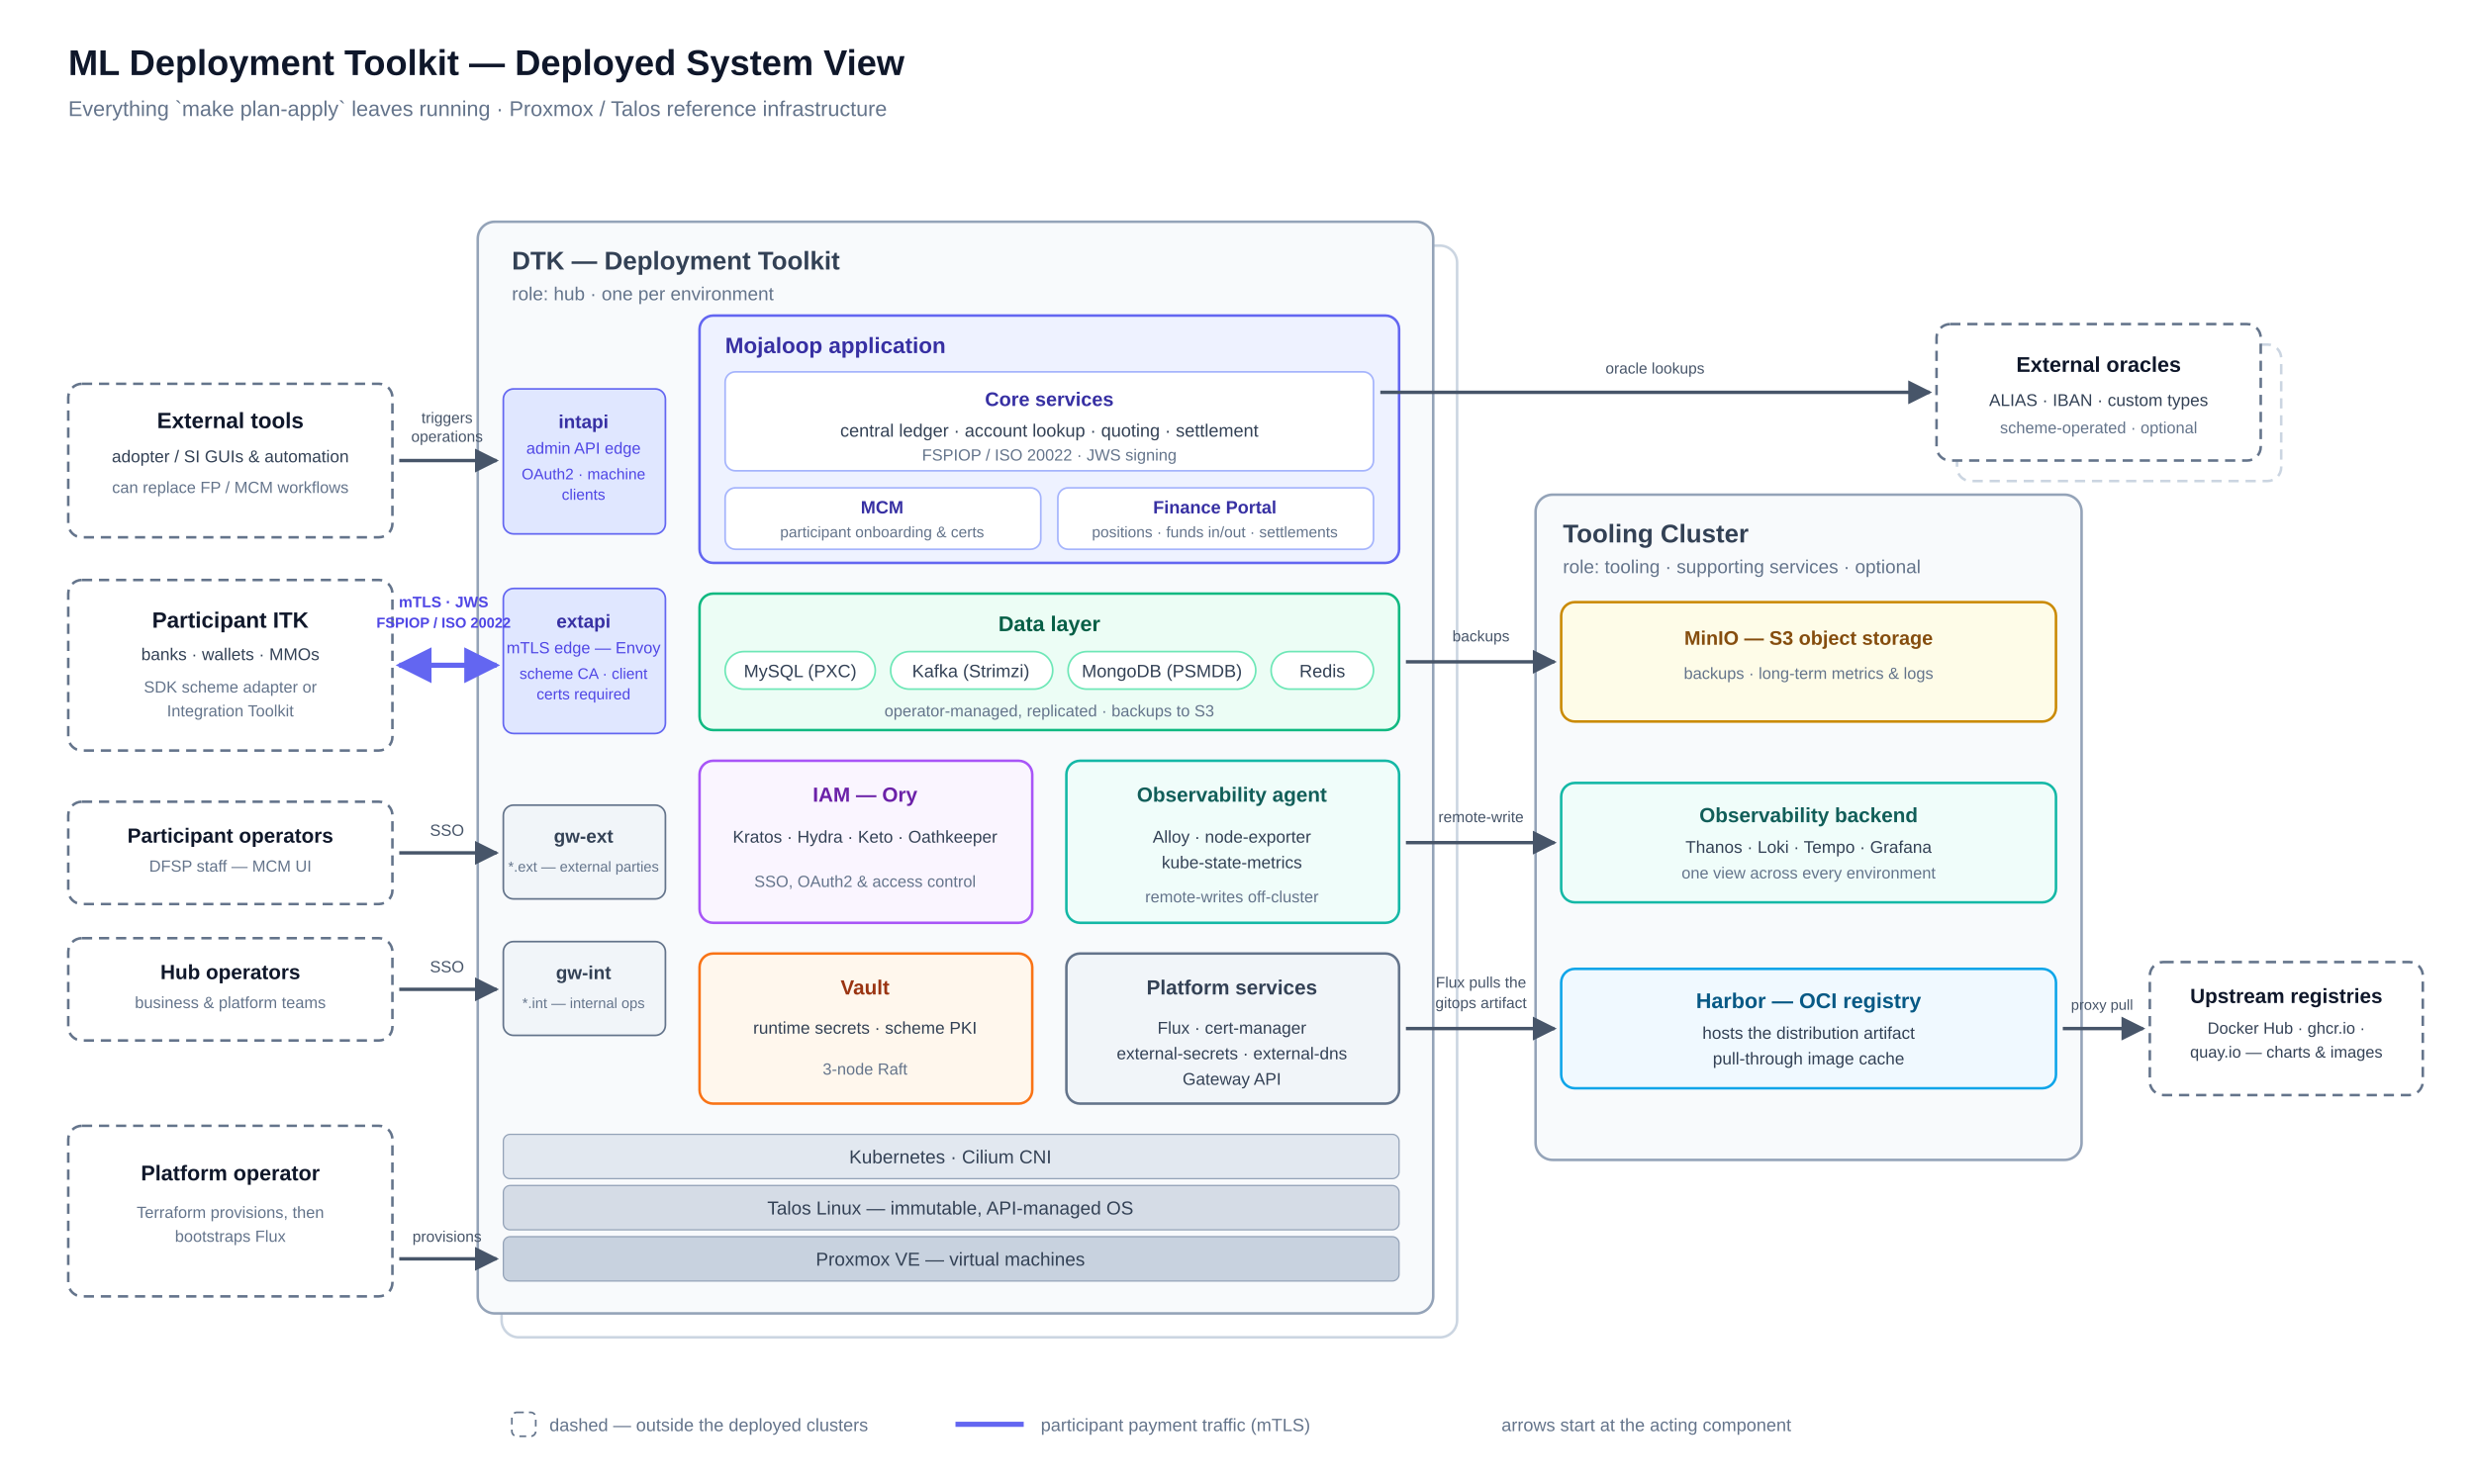
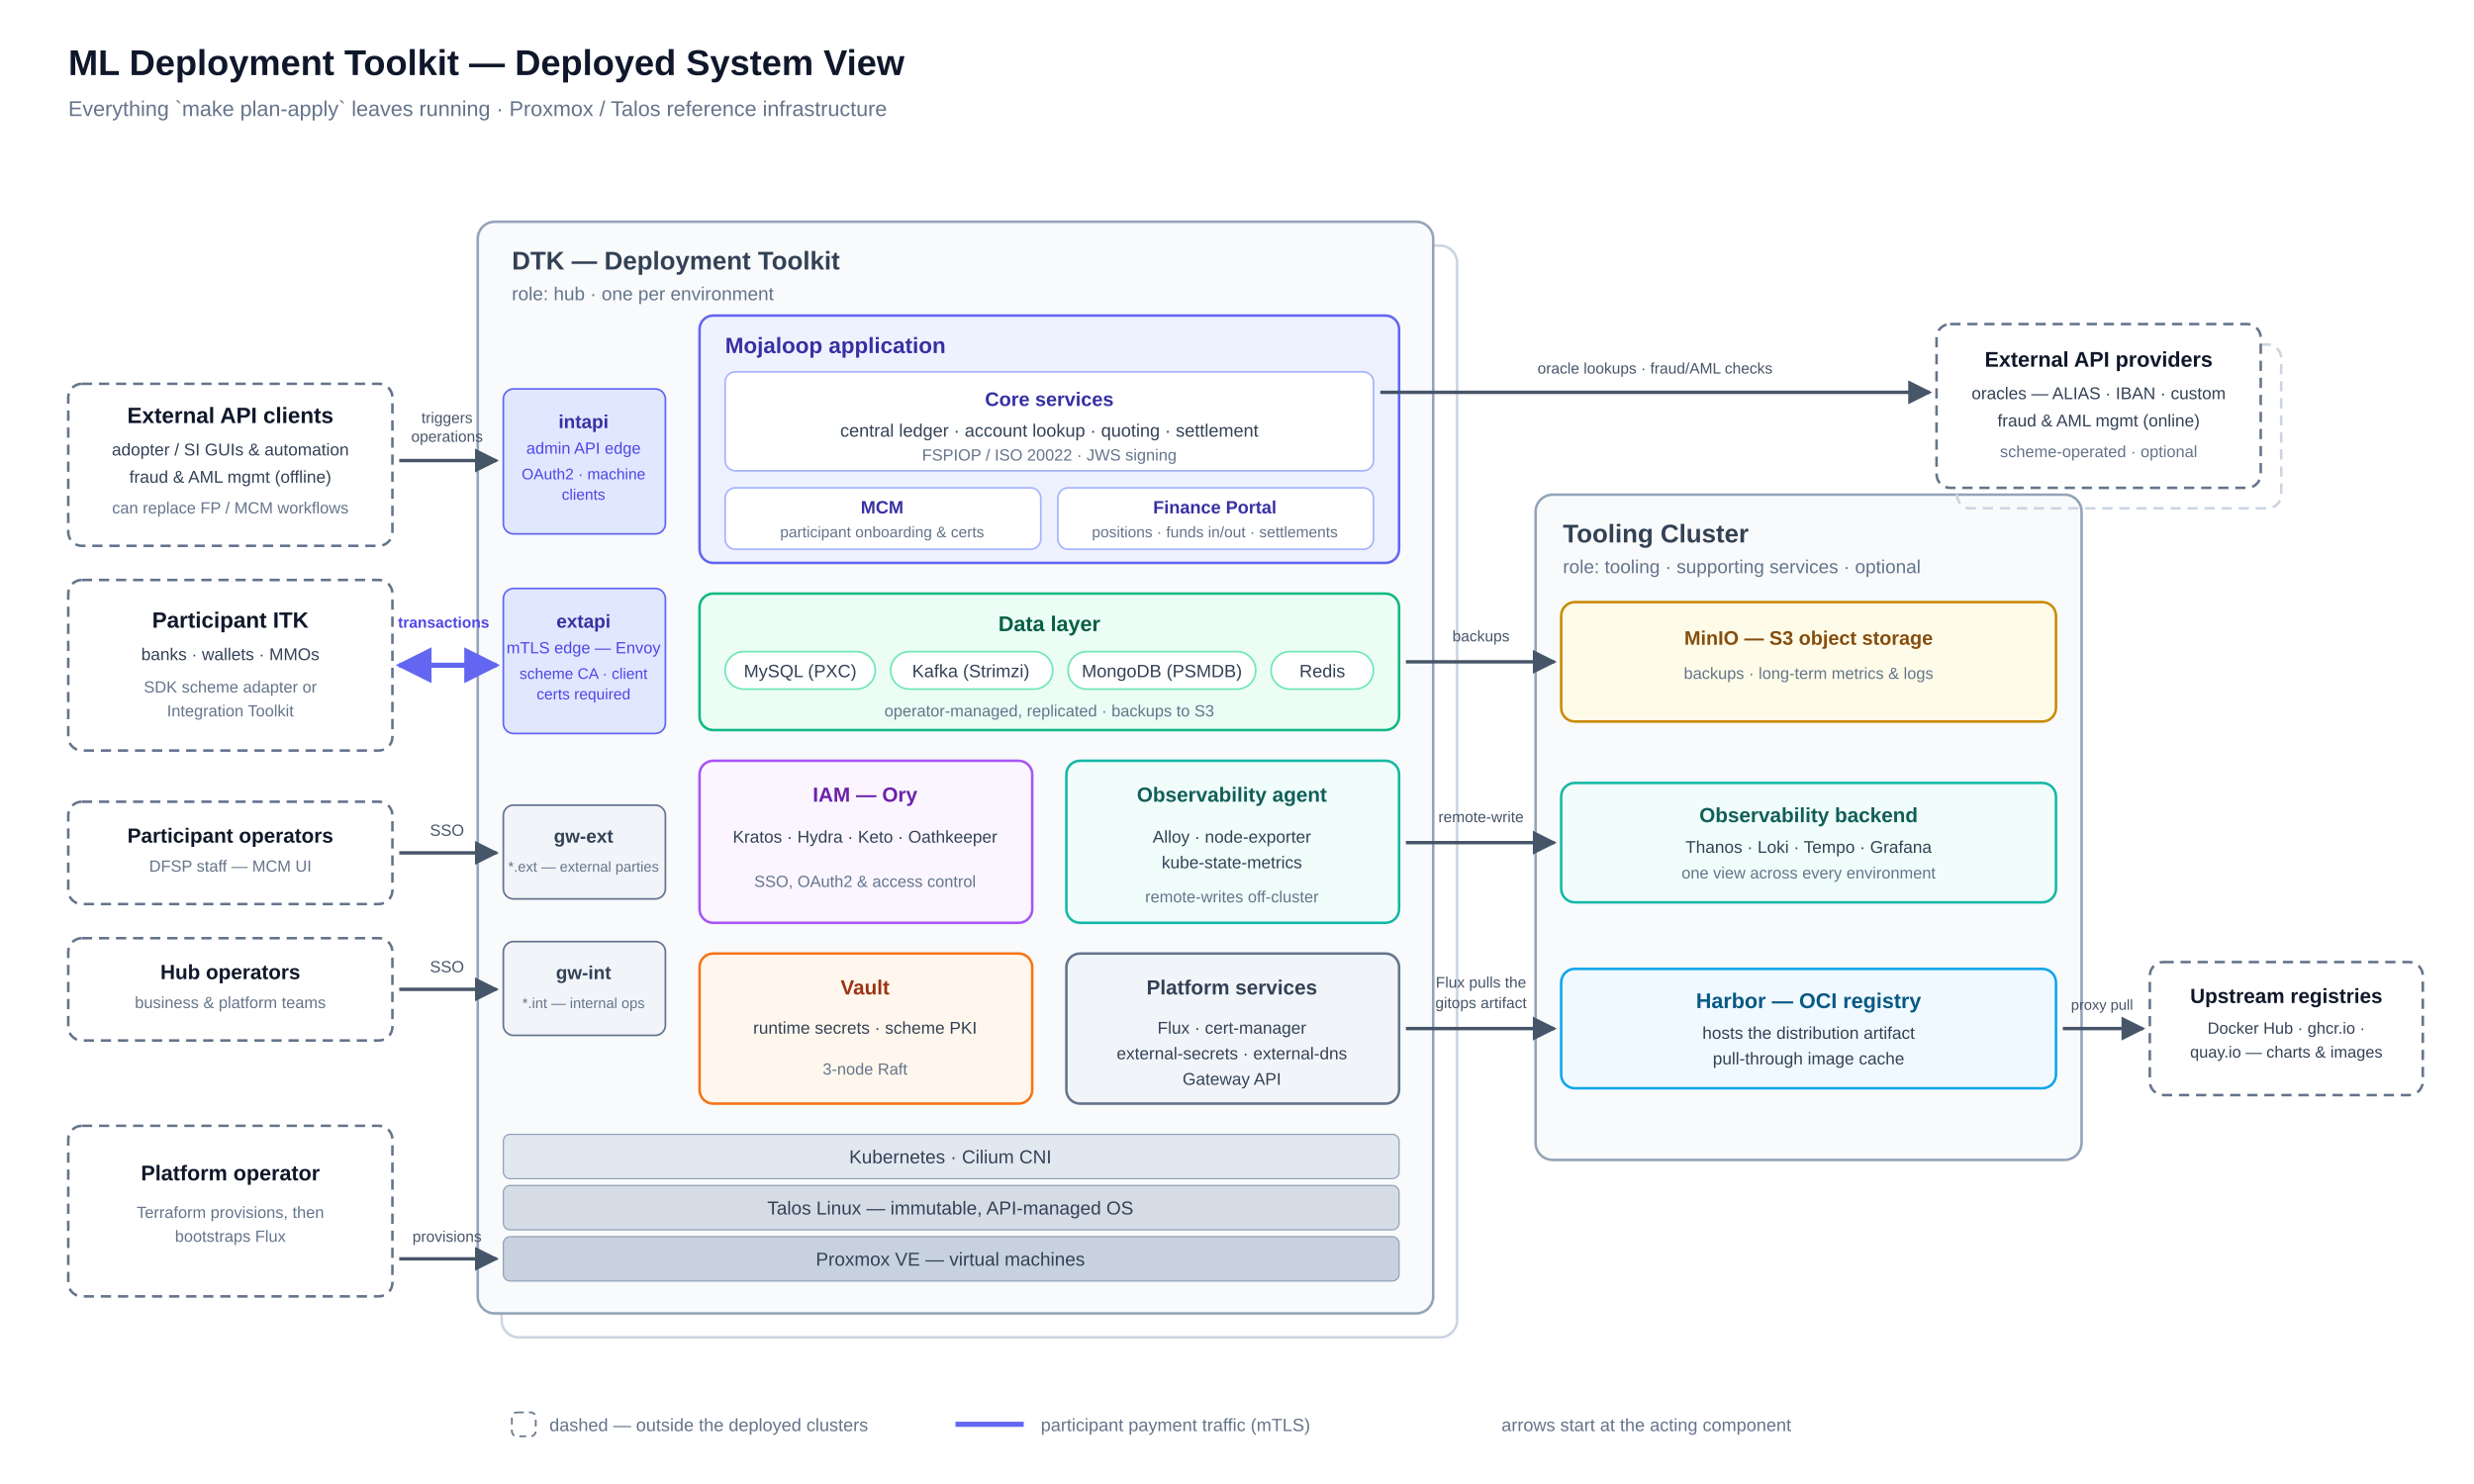
<svg xmlns="http://www.w3.org/2000/svg" viewBox="0 0 1450 870" font-family="Helvetica Neue, Arial, sans-serif">
  <defs>
    <marker id="arrow" viewBox="0 0 10 10" refX="9" refY="5" markerWidth="7" markerHeight="7" orient="auto-start-reverse">
      <path d="M0,0 L10,5 L0,10 z" fill="#475569" />
    </marker>
    <marker id="arrowIndigo" viewBox="0 0 10 10" refX="9" refY="5" markerWidth="7" markerHeight="7" orient="auto-start-reverse">
      <path d="M0,0 L10,5 L0,10 z" fill="#6366f1" />
    </marker>
  </defs>
  <rect x="0" y="0" width="1450" height="870" fill="#ffffff" />
  <text x="40" y="44" font-size="21" font-weight="700" fill="#0f172a">ML Deployment Toolkit — Deployed System View</text>
  <text x="40" y="68" font-size="12.5" fill="#64748b">Everything `make plan-apply` leaves running · Proxmox / Talos reference infrastructure</text>
  <rect x="294" y="144" width="560" height="640" rx="10" fill="none" stroke="#cbd5e1" stroke-width="1.5" />
  <rect x="280" y="130" width="560" height="640" rx="10" fill="#f8fafc" stroke="#94a3b8" stroke-width="1.5" />
  <text x="300" y="158" font-size="15" font-weight="700" fill="#334155">DTK — Deployment Toolkit</text>
  <text x="300" y="176" font-size="11" fill="#64748b">role: hub · one per environment</text>
  <rect x="295" y="228" width="95" height="85" rx="6" fill="#e0e7ff" stroke="#6366f1" />
  <text x="342" y="251" font-size="11" font-weight="700" fill="#3730a3" text-anchor="middle">intapi</text>
  <text x="342" y="266" font-size="9.5" fill="#4f46e5" text-anchor="middle">admin API edge</text>
  <text x="342" y="281" font-size="9" fill="#4f46e5" text-anchor="middle">OAuth2 · machine</text>
  <text x="342" y="293" font-size="9" fill="#4f46e5" text-anchor="middle">clients</text>
  <rect x="295" y="345" width="95" height="85" rx="6" fill="#e0e7ff" stroke="#6366f1" />
  <text x="342" y="368" font-size="11" font-weight="700" fill="#3730a3" text-anchor="middle">extapi</text>
  <text x="342" y="383" font-size="9.5" fill="#4f46e5" text-anchor="middle">mTLS edge — Envoy</text>
  <text x="342" y="398" font-size="9" fill="#4f46e5" text-anchor="middle">scheme CA · client</text>
  <text x="342" y="410" font-size="9" fill="#4f46e5" text-anchor="middle">certs required</text>
  <rect x="295" y="472" width="95" height="55" rx="6" fill="#f1f5f9" stroke="#64748b" />
  <text x="342" y="494" font-size="11" font-weight="700" fill="#334155" text-anchor="middle">gw-ext</text>
  <text x="342" y="511" font-size="8.5" fill="#64748b" text-anchor="middle">*.ext — external parties</text>
  <rect x="295" y="552" width="95" height="55" rx="6" fill="#f1f5f9" stroke="#64748b" />
  <text x="342" y="574" font-size="11" font-weight="700" fill="#334155" text-anchor="middle">gw-int</text>
  <text x="342" y="591" font-size="8.5" fill="#64748b" text-anchor="middle">*.int — internal ops</text>
  <rect x="410" y="185" width="410" height="145" rx="8" fill="#eef2ff" stroke="#6366f1" stroke-width="1.5" />
  <text x="425" y="207" font-size="13" font-weight="700" fill="#3730a3">Mojaloop application</text>
  <rect x="425" y="218" width="380" height="58" rx="6" fill="#ffffff" stroke="#a5b4fc" />
  <text x="615" y="238" font-size="11.5" font-weight="700" fill="#3730a3" text-anchor="middle">Core services</text>
  <text x="615" y="256" font-size="10.5" fill="#334155" text-anchor="middle">central ledger · account lookup · quoting · settlement</text>
  <text x="615" y="270" font-size="9.5" fill="#64748b" text-anchor="middle">FSPIOP / ISO 20022 · JWS signing</text>
  <rect x="425" y="286" width="185" height="36" rx="6" fill="#ffffff" stroke="#a5b4fc" />
  <text x="517" y="301" font-size="10.5" font-weight="700" fill="#3730a3" text-anchor="middle">MCM</text>
  <text x="517" y="315" font-size="9" fill="#64748b" text-anchor="middle">participant onboarding &amp; certs</text>
  <rect x="620" y="286" width="185" height="36" rx="6" fill="#ffffff" stroke="#a5b4fc" />
  <text x="712" y="301" font-size="10.5" font-weight="700" fill="#3730a3" text-anchor="middle">Finance Portal</text>
  <text x="712" y="315" font-size="9" fill="#64748b" text-anchor="middle">positions · funds in/out · settlements</text>
  <rect x="410" y="348" width="410" height="80" rx="8" fill="#ecfdf5" stroke="#10b981" stroke-width="1.5" />
  <text x="615" y="370" font-size="12.5" font-weight="700" fill="#065f46" text-anchor="middle">Data layer</text>
  <rect x="425" y="382" width="88" height="22" rx="11" fill="#ffffff" stroke="#6ee7b7" />
  <text x="469" y="397" font-size="10.5" fill="#334155" text-anchor="middle">MySQL (PXC)</text>
  <rect x="522" y="382" width="95" height="22" rx="11" fill="#ffffff" stroke="#6ee7b7" />
  <text x="569" y="397" font-size="10.5" fill="#334155" text-anchor="middle">Kafka (Strimzi)</text>
  <rect x="626" y="382" width="110" height="22" rx="11" fill="#ffffff" stroke="#6ee7b7" />
  <text x="681" y="397" font-size="10.5" fill="#334155" text-anchor="middle">MongoDB (PSMDB)</text>
  <rect x="745" y="382" width="60" height="22" rx="11" fill="#ffffff" stroke="#6ee7b7" />
  <text x="775" y="397" font-size="10.5" fill="#334155" text-anchor="middle">Redis</text>
  <text x="615" y="420" font-size="9.5" fill="#64748b" text-anchor="middle">operator-managed, replicated · backups to S3</text>
  <rect x="410" y="446" width="195" height="95" rx="8" fill="#faf5ff" stroke="#a855f7" stroke-width="1.5" />
  <text x="507" y="470" font-size="12" font-weight="700" fill="#6b21a8" text-anchor="middle">IAM — Ory</text>
  <text x="507" y="494" font-size="10" fill="#334155" text-anchor="middle">Kratos · Hydra · Keto · Oathkeeper</text>
  <text x="507" y="520" font-size="9.5" fill="#64748b" text-anchor="middle">SSO, OAuth2 &amp; access control</text>
  <rect x="625" y="446" width="195" height="95" rx="8" fill="#f0fdfa" stroke="#14b8a6" stroke-width="1.5" />
  <text x="722" y="470" font-size="12" font-weight="700" fill="#115e59" text-anchor="middle">Observability agent</text>
  <text x="722" y="494" font-size="10" fill="#334155" text-anchor="middle">Alloy · node-exporter</text>
  <text x="722" y="509" font-size="10" fill="#334155" text-anchor="middle">kube-state-metrics</text>
  <text x="722" y="529" font-size="9.5" fill="#64748b" text-anchor="middle">remote-writes off-cluster</text>
  <rect x="410" y="559" width="195" height="88" rx="8" fill="#fff7ed" stroke="#f97316" stroke-width="1.5" />
  <text x="507" y="583" font-size="12" font-weight="700" fill="#9a3412" text-anchor="middle">Vault</text>
  <text x="507" y="606" font-size="10" fill="#334155" text-anchor="middle">runtime secrets · scheme PKI</text>
  <text x="507" y="630" font-size="9.5" fill="#64748b" text-anchor="middle">3-node Raft</text>
  <rect x="625" y="559" width="195" height="88" rx="8" fill="#f1f5f9" stroke="#64748b" stroke-width="1.5" />
  <text x="722" y="583" font-size="12" font-weight="700" fill="#334155" text-anchor="middle">Platform services</text>
  <text x="722" y="606" font-size="10" fill="#334155" text-anchor="middle">Flux · cert-manager</text>
  <text x="722" y="621" font-size="10" fill="#334155" text-anchor="middle">external-secrets · external-dns</text>
  <text x="722" y="636" font-size="10" fill="#334155" text-anchor="middle">Gateway API</text>
  <rect x="295" y="665" width="525" height="26" rx="4" fill="#e2e8f0" stroke="#94a3b8" stroke-width="0.75" />
  <text x="557" y="682" font-size="11" fill="#334155" text-anchor="middle">Kubernetes · Cilium CNI</text>
  <rect x="295" y="695" width="525" height="26" rx="4" fill="#d5dce6" stroke="#94a3b8" stroke-width="0.75" />
  <text x="557" y="712" font-size="11" fill="#334155" text-anchor="middle">Talos Linux — immutable, API-managed OS</text>
  <rect x="295" y="725" width="525" height="26" rx="4" fill="#c8d2df" stroke="#94a3b8" stroke-width="0.75" />
  <text x="557" y="742" font-size="11" fill="#334155" text-anchor="middle">Proxmox VE — virtual machines</text>
  <rect x="900" y="290" width="320" height="390" rx="10" fill="#f8fafc" stroke="#94a3b8" stroke-width="1.5" />
  <text x="916" y="318" font-size="15" font-weight="700" fill="#334155">Tooling Cluster</text>
  <text x="916" y="336" font-size="11" fill="#64748b">role: tooling · supporting services · optional</text>
  <rect x="915" y="353" width="290" height="70" rx="8" fill="#fefce8" stroke="#ca8a04" stroke-width="1.5" />
  <text x="1060" y="378" font-size="11.5" font-weight="700" fill="#854d0e" text-anchor="middle">MinIO — S3 object storage</text>
  <text x="1060" y="398" font-size="9.5" fill="#64748b" text-anchor="middle">backups · long-term metrics &amp; logs</text>
  <rect x="915" y="459" width="290" height="70" rx="8" fill="#f0fdfa" stroke="#14b8a6" stroke-width="1.5" />
  <text x="1060" y="482" font-size="12" font-weight="700" fill="#115e59" text-anchor="middle">Observability backend</text>
  <text x="1060" y="500" font-size="10" fill="#334155" text-anchor="middle">Thanos · Loki · Tempo · Grafana</text>
  <text x="1060" y="515" font-size="9.5" fill="#64748b" text-anchor="middle">one view across every environment</text>
  <rect x="915" y="568" width="290" height="70" rx="8" fill="#f0f9ff" stroke="#0ea5e9" stroke-width="1.5" />
  <text x="1060" y="591" font-size="12.5" font-weight="700" fill="#075985" text-anchor="middle">Harbor — OCI registry</text>
  <text x="1060" y="609" font-size="10" fill="#334155" text-anchor="middle">hosts the distribution artifact</text>
  <text x="1060" y="624" font-size="10" fill="#334155" text-anchor="middle">pull-through image cache</text>
-   <rect x="40" y="225" width="190" height="90" rx="8" fill="#ffffff" stroke="#64748b" stroke-width="1.5" stroke-dasharray="6 4" />
-   <text x="135" y="251" font-size="13" font-weight="700" fill="#0f172a" text-anchor="middle">External tools</text>
-   <text x="135" y="271" font-size="10" fill="#334155" text-anchor="middle">adopter / SI GUIs &amp; automation</text>
-   <text x="135" y="289" font-size="9.5" fill="#64748b" text-anchor="middle">can replace FP / MCM workflows</text>
+   <rect x="40" y="225" width="190" height="95" rx="8" fill="#ffffff" stroke="#64748b" stroke-width="1.5" stroke-dasharray="6 4" />
+   <text x="135" y="248" font-size="13" font-weight="700" fill="#0f172a" text-anchor="middle">External API clients</text>
+   <text x="135" y="267" font-size="10" fill="#334155" text-anchor="middle">adopter / SI GUIs &amp; automation</text>
+   <text x="135" y="283" font-size="10" fill="#334155" text-anchor="middle">fraud &amp; AML mgmt (offline)</text>
+   <text x="135" y="301" font-size="9.5" fill="#64748b" text-anchor="middle">can replace FP / MCM workflows</text>
  <rect x="40" y="340" width="190" height="100" rx="8" fill="#ffffff" stroke="#64748b" stroke-width="1.5" stroke-dasharray="6 4" />
  <text x="135" y="368" font-size="13" font-weight="700" fill="#0f172a" text-anchor="middle">Participant ITK</text>
  <text x="135" y="387" font-size="10" fill="#334155" text-anchor="middle">banks · wallets · MMOs</text>
  <text x="135" y="406" font-size="9.5" fill="#64748b" text-anchor="middle">SDK scheme adapter or</text>
  <text x="135" y="420" font-size="9.5" fill="#64748b" text-anchor="middle">Integration Toolkit</text>
  <rect x="40" y="470" width="190" height="60" rx="8" fill="#ffffff" stroke="#64748b" stroke-width="1.5" stroke-dasharray="6 4" />
  <text x="135" y="494" font-size="12" font-weight="700" fill="#0f172a" text-anchor="middle">Participant operators</text>
  <text x="135" y="511" font-size="9.5" fill="#64748b" text-anchor="middle">DFSP staff — MCM UI</text>
  <rect x="40" y="550" width="190" height="60" rx="8" fill="#ffffff" stroke="#64748b" stroke-width="1.5" stroke-dasharray="6 4" />
  <text x="135" y="574" font-size="12" font-weight="700" fill="#0f172a" text-anchor="middle">Hub operators</text>
  <text x="135" y="591" font-size="9.5" fill="#64748b" text-anchor="middle">business &amp; platform teams</text>
  <rect x="40" y="660" width="190" height="100" rx="8" fill="#ffffff" stroke="#64748b" stroke-width="1.5" stroke-dasharray="6 4" />
  <text x="135" y="692" font-size="12.5" font-weight="700" fill="#0f172a" text-anchor="middle">Platform operator</text>
  <text x="135" y="714" font-size="9.5" fill="#64748b" text-anchor="middle">Terraform provisions, then</text>
  <text x="135" y="728" font-size="9.5" fill="#64748b" text-anchor="middle">bootstraps Flux</text>
-   <rect x="1147" y="202" width="190" height="80" rx="8" fill="none" stroke="#cbd5e1" stroke-width="1.5" stroke-dasharray="6 4" />
-   <rect x="1135" y="190" width="190" height="80" rx="8" fill="#ffffff" stroke="#64748b" stroke-width="1.5" stroke-dasharray="6 4" />
-   <text x="1230" y="218" font-size="12.5" font-weight="700" fill="#0f172a" text-anchor="middle">External oracles</text>
-   <text x="1230" y="238" font-size="10" fill="#334155" text-anchor="middle">ALIAS · IBAN · custom types</text>
-   <text x="1230" y="254" font-size="9.5" fill="#64748b" text-anchor="middle">scheme-operated · optional</text>
+   <rect x="1147" y="202" width="190" height="96" rx="8" fill="none" stroke="#cbd5e1" stroke-width="1.5" stroke-dasharray="6 4" />
+   <rect x="1135" y="190" width="190" height="96" rx="8" fill="#ffffff" stroke="#64748b" stroke-width="1.5" stroke-dasharray="6 4" />
+   <text x="1230" y="215" font-size="12.5" font-weight="700" fill="#0f172a" text-anchor="middle">External API providers</text>
+   <text x="1230" y="234" font-size="10" fill="#334155" text-anchor="middle">oracles — ALIAS · IBAN · custom</text>
+   <text x="1230" y="250" font-size="10" fill="#334155" text-anchor="middle">fraud &amp; AML mgmt (online)</text>
+   <text x="1230" y="268" font-size="9.5" fill="#64748b" text-anchor="middle">scheme-operated · optional</text>
  <rect x="1260" y="564" width="160" height="78" rx="8" fill="#ffffff" stroke="#64748b" stroke-width="1.5" stroke-dasharray="6 4" />
  <text x="1340" y="588" font-size="12" font-weight="700" fill="#0f172a" text-anchor="middle">Upstream registries</text>
  <text x="1340" y="606" font-size="9.5" fill="#334155" text-anchor="middle">Docker Hub · ghcr.io ·</text>
  <text x="1340" y="620" font-size="9.5" fill="#334155" text-anchor="middle">quay.io — charts &amp; images</text>
  <line x1="234" y1="270" x2="291" y2="270" stroke="#475569" stroke-width="2" marker-end="url(#arrow)" />
  <text x="262" y="248" font-size="9" fill="#475569" text-anchor="middle">triggers</text>
  <text x="262" y="259" font-size="9" fill="#475569" text-anchor="middle">operations</text>
  <line x1="234" y1="390" x2="291" y2="390" stroke="#6366f1" stroke-width="3" marker-start="url(#arrowIndigo)" marker-end="url(#arrowIndigo)" />
-   <text x="260" y="356" font-size="9" font-weight="600" fill="#4f46e5" text-anchor="middle">mTLS · JWS</text>
-   <text x="260" y="368" font-size="8.5" font-weight="600" fill="#4f46e5" text-anchor="middle">FSPIOP / ISO 20022</text>
+   <text x="260" y="368" font-size="9" font-weight="600" fill="#4f46e5" text-anchor="middle">transactions</text>
  <line x1="234" y1="500" x2="291" y2="500" stroke="#475569" stroke-width="2" marker-end="url(#arrow)" />
  <text x="262" y="490" font-size="9.5" fill="#475569" text-anchor="middle">SSO</text>
  <line x1="234" y1="580" x2="291" y2="580" stroke="#475569" stroke-width="2" marker-end="url(#arrow)" />
  <text x="262" y="570" font-size="9.5" fill="#475569" text-anchor="middle">SSO</text>
  <line x1="809" y1="230" x2="1131" y2="230" stroke="#475569" stroke-width="2" marker-end="url(#arrow)" />
-   <text x="970" y="219" font-size="9" fill="#475569" text-anchor="middle">oracle lookups</text>
+   <text x="970" y="219" font-size="9" fill="#475569" text-anchor="middle">oracle lookups · fraud/AML checks</text>
  <line x1="824" y1="388" x2="911" y2="388" stroke="#475569" stroke-width="2" marker-end="url(#arrow)" />
  <text x="868" y="376" font-size="9" fill="#475569" text-anchor="middle">backups</text>
  <line x1="824" y1="494" x2="911" y2="494" stroke="#475569" stroke-width="2" marker-end="url(#arrow)" />
  <text x="868" y="482" font-size="9" fill="#475569" text-anchor="middle">remote-write</text>
  <line x1="824" y1="603" x2="911" y2="603" stroke="#475569" stroke-width="2" marker-end="url(#arrow)" />
  <text x="868" y="579" font-size="9" fill="#475569" text-anchor="middle">Flux pulls the</text>
  <text x="868" y="591" font-size="9" fill="#475569" text-anchor="middle">gitops artifact</text>
  <line x1="1209" y1="603" x2="1256" y2="603" stroke="#475569" stroke-width="2" marker-end="url(#arrow)" />
  <text x="1232" y="592" font-size="8.5" fill="#475569" text-anchor="middle">proxy pull</text>
  <line x1="234" y1="738" x2="291" y2="738" stroke="#475569" stroke-width="2" marker-end="url(#arrow)" />
  <text x="262" y="728" font-size="9" fill="#475569" text-anchor="middle">provisions</text>
  <rect x="300" y="828" width="14" height="14" rx="3" fill="#ffffff" stroke="#64748b" stroke-dasharray="4 3" />
  <text x="322" y="839" font-size="10.5" fill="#64748b">dashed — outside the deployed clusters</text>
  <line x1="560" y1="835" x2="600" y2="835" stroke="#6366f1" stroke-width="3" />
  <text x="610" y="839" font-size="10.5" fill="#64748b">participant payment traffic (mTLS)</text>
  <text x="880" y="839" font-size="10.5" fill="#64748b">arrows start at the acting component</text>
</svg>
